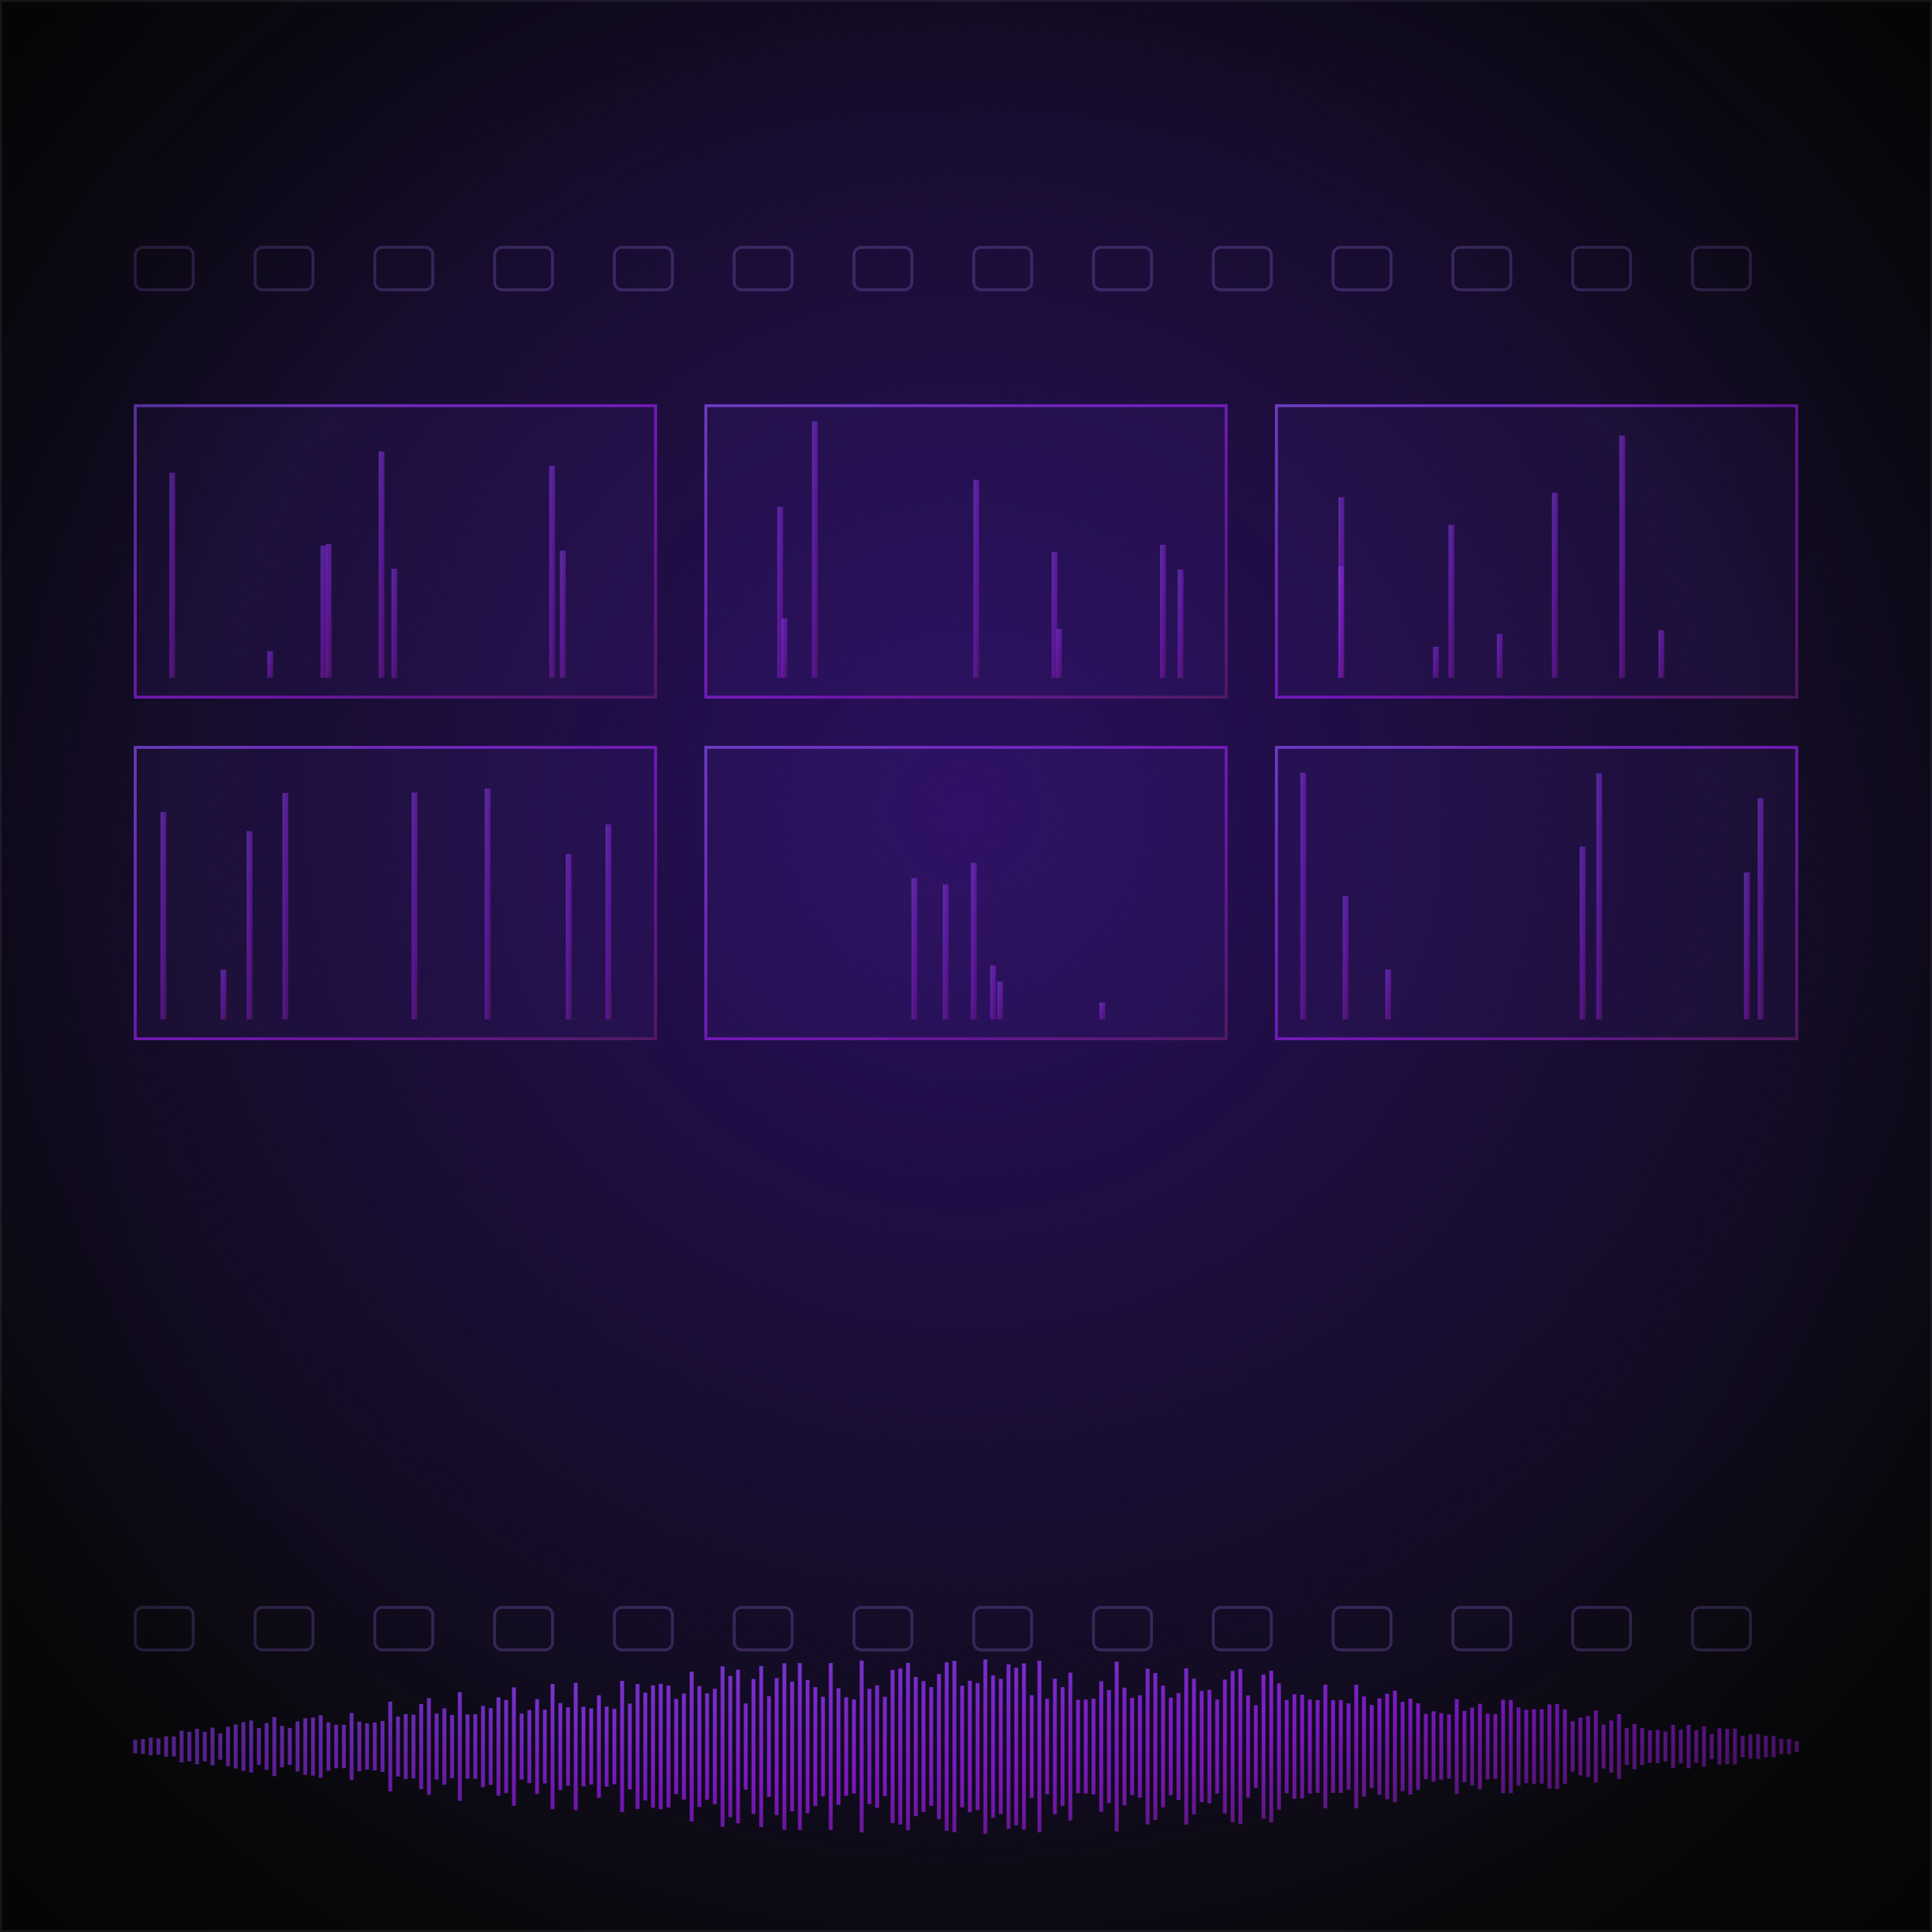
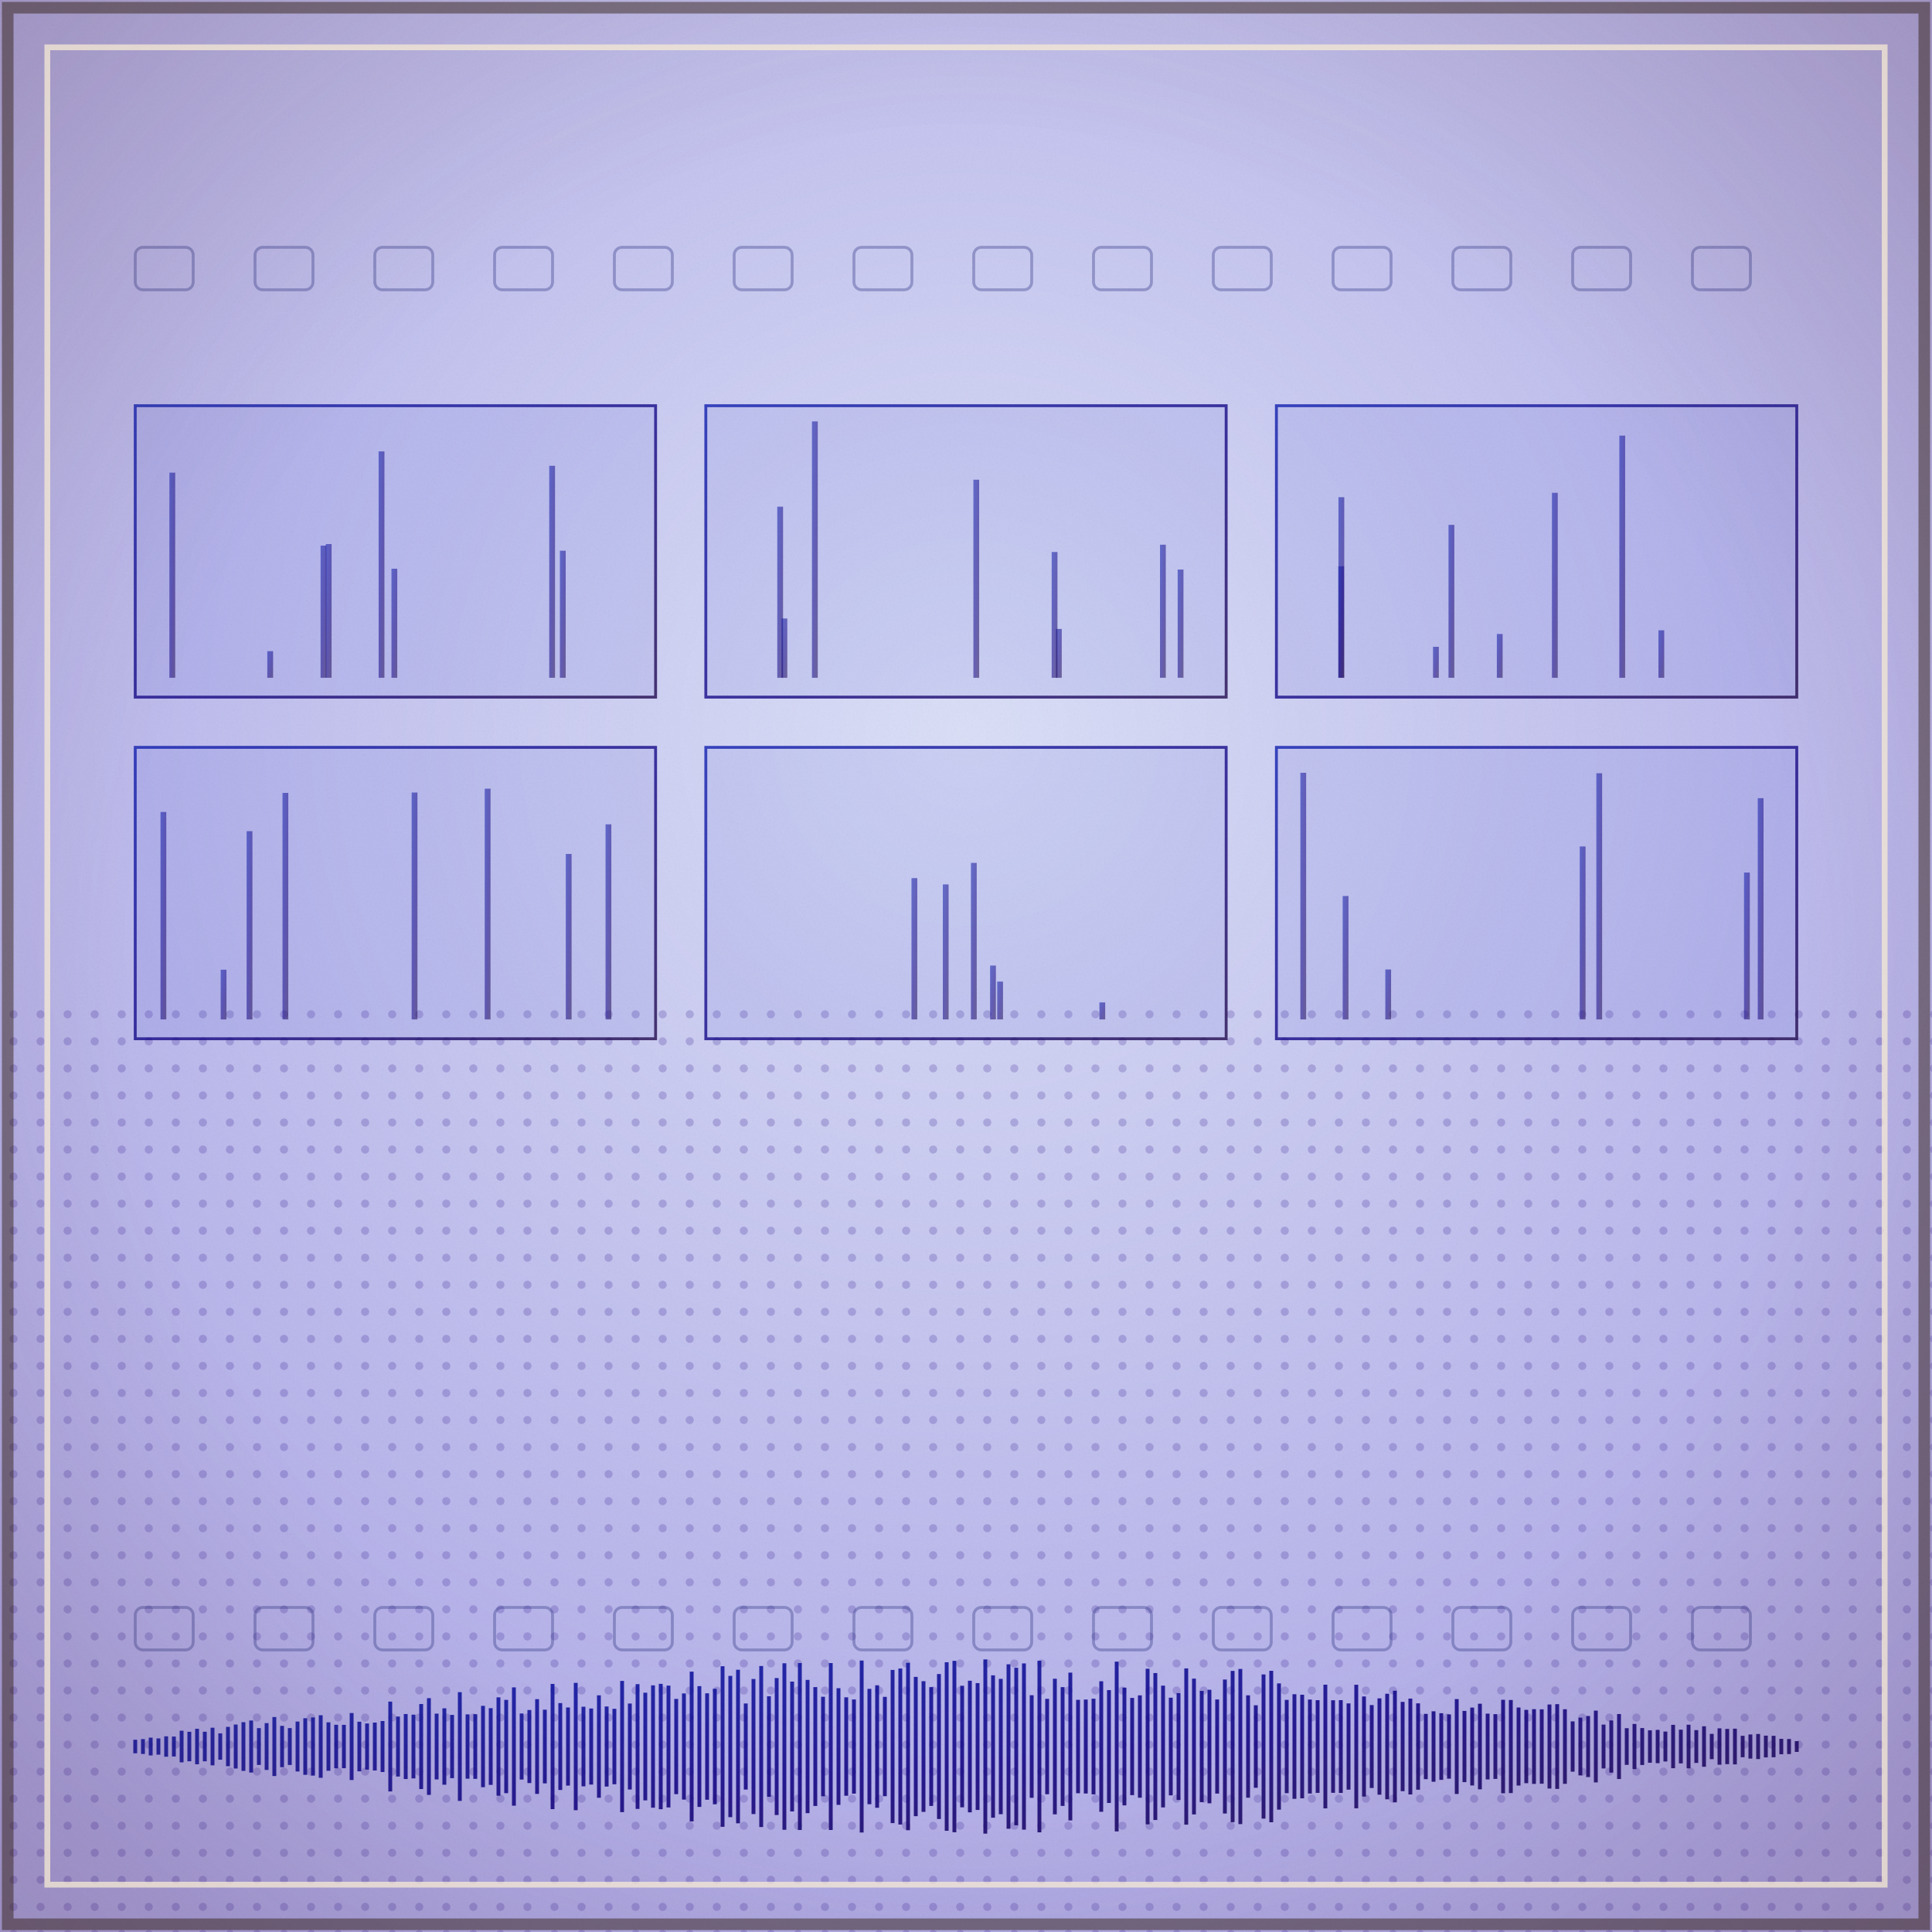
<svg xmlns="http://www.w3.org/2000/svg" viewBox="0 0 1000 1000" width="1000" height="1000" role="img" aria-label="Abstract generated cover artwork">
  <defs>
    <linearGradient id="g-247" x1="0" y1="0" x2="1" y2="1">
-       <stop offset="0" stop-color="hsla(261.24 72% 58% / 1)" />
-       <stop offset=".55" stop-color="hsla(275.24 78% 46% / 1)" />
-       <stop offset="1" stop-color="hsla(291.24 60% 26% / 1)" />
+       <stop offset="0" stop-color="hsla(234.59 82% 38% / 1)" />
+       <stop offset=".55" stop-color="hsla(246.59 88% 28% / 1)" />
+       <stop offset="1" stop-color="hsla(260.59 74% 18% / 1)" />
    </linearGradient>
-     <radialGradient id="glow-247" cx=".5" cy=".42" r=".62">
-       <stop offset="0" stop-color="hsla(261.24 90% 52% / 0.34)" />
-       <stop offset="1" stop-color="hsla(261.24 90% 52% / 0)" />
+     <radialGradient id="glow-247" cx=".5" cy=".38" r=".72">
+       <stop offset="0" stop-color="hsla(228.59 70% 91% / 0.95)" />
+       <stop offset="1" stop-color="hsla(244.59 58% 76% / 0.95)" />
    </radialGradient>
+     <pattern id="dot-247" width="14" height="14" patternUnits="userSpaceOnUse">
+       <circle cx="7" cy="7" r="2.1" fill="hsla(252.59 70% 34% / 1)" />
+     </pattern>
    <radialGradient id="vig-247" cx=".5" cy=".5" r=".78">
-       <stop offset=".55" stop-color="#000" stop-opacity="0" />
-       <stop offset="1" stop-color="#000" stop-opacity=".72" />
+       <stop offset=".55" stop-color="#5A2A10" stop-opacity="0" />
+       <stop offset="1" stop-color="#5A2A10" stop-opacity=".22" />
    </radialGradient>
    <filter id="grain-247" x="0" y="0" width="100%" height="100%">
      <feTurbulence type="fractalNoise" baseFrequency=".9" numOctaves="3" seed="47" result="n" />
      <feColorMatrix in="n" type="saturate" values="0" />
    </filter>
    <filter id="soft-247" x="-20%" y="-20%" width="140%" height="140%">
      <feGaussianBlur stdDeviation="14" />
    </filter>
  </defs>
-   <rect width="1000" height="1000" fill="#0B0B0F" />
+   <rect width="1000" height="1000" fill="#F6EAD4" />
  <rect width="1000" height="1000" fill="url(#glow-247)" />
-   <rect x="70" y="210" width="269.33" height="150.83" fill="hsla(261.24 60% 50% / 0.1)" stroke="url(#g-247)" stroke-width="1.5" opacity=".8" />
+   <rect y="520" width="1000" height="480" fill="url(#dot-247)" opacity=".22" />
+   <rect x="70" y="210" width="269.33" height="150.83" fill="hsla(234.59 60% 50% / 0.12)" stroke="url(#g-247)" stroke-width="1.5" opacity=".8" />
  <rect x="87.68" y="244.64" width="3" height="106.18" fill="url(#g-247)" opacity=".55" />
  <rect x="195.98" y="233.64" width="3" height="117.18" fill="url(#g-247)" opacity=".55" />
  <rect x="289.8" y="285.05" width="3" height="65.78" fill="url(#g-247)" opacity=".55" />
  <rect x="168.63" y="281.61" width="3" height="69.21" fill="url(#g-247)" opacity=".55" />
  <rect x="202.62" y="294.37" width="3" height="56.46" fill="url(#g-247)" opacity=".55" />
  <rect x="284.28" y="241.09" width="3" height="109.73" fill="url(#g-247)" opacity=".55" />
  <rect x="165.93" y="282.41" width="3" height="68.41" fill="url(#g-247)" opacity=".55" />
  <rect x="138.35" y="337.05" width="3" height="13.77" fill="url(#g-247)" opacity=".55" />
-   <rect x="365.33" y="210" width="269.33" height="150.83" fill="hsla(261.24 60% 50% / 0.1)" stroke="url(#g-247)" stroke-width="1.5" opacity=".8" />
+   <rect x="365.33" y="210" width="269.33" height="150.83" fill="hsla(234.59 60% 50% / 0.12)" stroke="url(#g-247)" stroke-width="1.5" opacity=".8" />
  <rect x="609.56" y="294.79" width="3" height="56.03" fill="url(#g-247)" opacity=".55" />
  <rect x="546.55" y="325.53" width="3" height="25.3" fill="url(#g-247)" opacity=".55" />
  <rect x="402.31" y="262.25" width="3" height="88.58" fill="url(#g-247)" opacity=".55" />
  <rect x="600.41" y="281.94" width="3" height="68.89" fill="url(#g-247)" opacity=".55" />
  <rect x="544.34" y="285.71" width="3" height="65.11" fill="url(#g-247)" opacity=".55" />
  <rect x="420.27" y="218.12" width="3" height="132.7" fill="url(#g-247)" opacity=".55" />
  <rect x="503.82" y="248.3" width="3" height="102.53" fill="url(#g-247)" opacity=".55" />
  <rect x="404.5" y="320.12" width="3" height="30.71" fill="url(#g-247)" opacity=".55" />
-   <rect x="660.67" y="210" width="269.33" height="150.83" fill="hsla(261.24 60% 50% / 0.1)" stroke="url(#g-247)" stroke-width="1.5" opacity=".8" />
+   <rect x="660.67" y="210" width="269.33" height="150.83" fill="hsla(234.59 60% 50% / 0.12)" stroke="url(#g-247)" stroke-width="1.5" opacity=".8" />
  <rect x="838.17" y="225.47" width="3" height="125.36" fill="url(#g-247)" opacity=".55" />
  <rect x="803.28" y="255.07" width="3" height="95.76" fill="url(#g-247)" opacity=".55" />
  <rect x="692.78" y="257.35" width="3" height="93.47" fill="url(#g-247)" opacity=".55" />
  <rect x="774.76" y="328.15" width="3" height="22.68" fill="url(#g-247)" opacity=".55" />
  <rect x="858.4" y="326.24" width="3" height="24.59" fill="url(#g-247)" opacity=".55" />
  <rect x="749.75" y="271.66" width="3" height="79.17" fill="url(#g-247)" opacity=".55" />
  <rect x="741.73" y="334.78" width="3" height="16.05" fill="url(#g-247)" opacity=".55" />
  <rect x="692.68" y="293.11" width="3" height="57.72" fill="url(#g-247)" opacity=".55" />
-   <rect x="70" y="386.83" width="269.33" height="150.83" fill="hsla(261.24 60% 50% / 0.1)" stroke="url(#g-247)" stroke-width="1.5" opacity=".8" />
+   <rect x="70" y="386.83" width="269.33" height="150.83" fill="hsla(234.59 60% 50% / 0.12)" stroke="url(#g-247)" stroke-width="1.5" opacity=".8" />
  <rect x="313.43" y="426.68" width="3" height="100.97" fill="url(#g-247)" opacity=".55" />
  <rect x="146.22" y="410.4" width="3" height="117.25" fill="url(#g-247)" opacity=".55" />
  <rect x="292.85" y="442.01" width="3" height="85.64" fill="url(#g-247)" opacity=".55" />
  <rect x="250.89" y="408.22" width="3" height="119.43" fill="url(#g-247)" opacity=".55" />
  <rect x="83.07" y="420.28" width="3" height="107.37" fill="url(#g-247)" opacity=".55" />
  <rect x="127.65" y="430.21" width="3" height="97.44" fill="url(#g-247)" opacity=".55" />
  <rect x="213.07" y="410.21" width="3" height="117.44" fill="url(#g-247)" opacity=".55" />
  <rect x="114.22" y="501.92" width="3" height="25.73" fill="url(#g-247)" opacity=".55" />
-   <rect x="365.33" y="386.83" width="269.33" height="150.83" fill="hsla(261.24 60% 50% / 0.1)" stroke="url(#g-247)" stroke-width="1.5" opacity=".8" />
+   <rect x="365.33" y="386.83" width="269.33" height="150.83" fill="hsla(234.59 60% 50% / 0.12)" stroke="url(#g-247)" stroke-width="1.5" opacity=".8" />
  <rect x="471.78" y="454.51" width="3" height="73.14" fill="url(#g-247)" opacity=".55" />
  <rect x="488" y="457.77" width="3" height="69.89" fill="url(#g-247)" opacity=".55" />
  <rect x="516.15" y="508.07" width="3" height="19.58" fill="url(#g-247)" opacity=".55" />
  <rect x="569.05" y="518.86" width="3" height="8.79" fill="url(#g-247)" opacity=".55" />
  <rect x="502.55" y="446.63" width="3" height="81.03" fill="url(#g-247)" opacity=".55" />
  <rect x="512.47" y="499.77" width="3" height="27.88" fill="url(#g-247)" opacity=".55" />
-   <rect x="660.67" y="386.83" width="269.33" height="150.83" fill="hsla(261.24 60% 50% / 0.1)" stroke="url(#g-247)" stroke-width="1.5" opacity=".8" />
+   <rect x="660.67" y="386.83" width="269.33" height="150.83" fill="hsla(234.59 60% 50% / 0.12)" stroke="url(#g-247)" stroke-width="1.5" opacity=".8" />
  <rect x="826.26" y="400.24" width="3" height="127.41" fill="url(#g-247)" opacity=".55" />
  <rect x="902.69" y="451.63" width="3" height="76.02" fill="url(#g-247)" opacity=".55" />
  <rect x="909.81" y="413.14" width="3" height="114.51" fill="url(#g-247)" opacity=".55" />
  <rect x="817.67" y="438.14" width="3" height="89.51" fill="url(#g-247)" opacity=".55" />
  <rect x="673.06" y="399.98" width="3" height="127.67" fill="url(#g-247)" opacity=".55" />
  <rect x="694.97" y="463.78" width="3" height="63.88" fill="url(#g-247)" opacity=".55" />
  <rect x="717.03" y="501.8" width="3" height="25.86" fill="url(#g-247)" opacity=".55" />
-   <rect x="70" y="128" width="30" height="22" rx="4" fill="none" stroke="hsla(261.24 50% 60% / 0.3)" stroke-width="1.5" />
-   <rect x="132" y="128" width="30" height="22" rx="4" fill="none" stroke="hsla(261.24 50% 60% / 0.3)" stroke-width="1.5" />
-   <rect x="194" y="128" width="30" height="22" rx="4" fill="none" stroke="hsla(261.24 50% 60% / 0.3)" stroke-width="1.5" />
-   <rect x="256" y="128" width="30" height="22" rx="4" fill="none" stroke="hsla(261.24 50% 60% / 0.3)" stroke-width="1.5" />
-   <rect x="318" y="128" width="30" height="22" rx="4" fill="none" stroke="hsla(261.24 50% 60% / 0.3)" stroke-width="1.5" />
-   <rect x="380" y="128" width="30" height="22" rx="4" fill="none" stroke="hsla(261.24 50% 60% / 0.3)" stroke-width="1.5" />
-   <rect x="442" y="128" width="30" height="22" rx="4" fill="none" stroke="hsla(261.24 50% 60% / 0.3)" stroke-width="1.5" />
-   <rect x="504" y="128" width="30" height="22" rx="4" fill="none" stroke="hsla(261.24 50% 60% / 0.3)" stroke-width="1.5" />
-   <rect x="566" y="128" width="30" height="22" rx="4" fill="none" stroke="hsla(261.24 50% 60% / 0.3)" stroke-width="1.5" />
-   <rect x="628" y="128" width="30" height="22" rx="4" fill="none" stroke="hsla(261.24 50% 60% / 0.3)" stroke-width="1.5" />
-   <rect x="690" y="128" width="30" height="22" rx="4" fill="none" stroke="hsla(261.24 50% 60% / 0.3)" stroke-width="1.5" />
-   <rect x="752" y="128" width="30" height="22" rx="4" fill="none" stroke="hsla(261.24 50% 60% / 0.3)" stroke-width="1.5" />
-   <rect x="814" y="128" width="30" height="22" rx="4" fill="none" stroke="hsla(261.24 50% 60% / 0.3)" stroke-width="1.5" />
-   <rect x="876" y="128" width="30" height="22" rx="4" fill="none" stroke="hsla(261.24 50% 60% / 0.3)" stroke-width="1.5" />
-   <rect x="70" y="832" width="30" height="22" rx="4" fill="none" stroke="hsla(261.24 50% 60% / 0.3)" stroke-width="1.5" />
-   <rect x="132" y="832" width="30" height="22" rx="4" fill="none" stroke="hsla(261.24 50% 60% / 0.3)" stroke-width="1.5" />
-   <rect x="194" y="832" width="30" height="22" rx="4" fill="none" stroke="hsla(261.24 50% 60% / 0.3)" stroke-width="1.5" />
-   <rect x="256" y="832" width="30" height="22" rx="4" fill="none" stroke="hsla(261.24 50% 60% / 0.3)" stroke-width="1.5" />
-   <rect x="318" y="832" width="30" height="22" rx="4" fill="none" stroke="hsla(261.24 50% 60% / 0.3)" stroke-width="1.5" />
-   <rect x="380" y="832" width="30" height="22" rx="4" fill="none" stroke="hsla(261.24 50% 60% / 0.3)" stroke-width="1.5" />
-   <rect x="442" y="832" width="30" height="22" rx="4" fill="none" stroke="hsla(261.24 50% 60% / 0.3)" stroke-width="1.5" />
-   <rect x="504" y="832" width="30" height="22" rx="4" fill="none" stroke="hsla(261.24 50% 60% / 0.3)" stroke-width="1.5" />
-   <rect x="566" y="832" width="30" height="22" rx="4" fill="none" stroke="hsla(261.24 50% 60% / 0.3)" stroke-width="1.5" />
-   <rect x="628" y="832" width="30" height="22" rx="4" fill="none" stroke="hsla(261.24 50% 60% / 0.3)" stroke-width="1.5" />
-   <rect x="690" y="832" width="30" height="22" rx="4" fill="none" stroke="hsla(261.24 50% 60% / 0.3)" stroke-width="1.5" />
-   <rect x="752" y="832" width="30" height="22" rx="4" fill="none" stroke="hsla(261.24 50% 60% / 0.3)" stroke-width="1.5" />
-   <rect x="814" y="832" width="30" height="22" rx="4" fill="none" stroke="hsla(261.24 50% 60% / 0.3)" stroke-width="1.5" />
-   <rect x="876" y="832" width="30" height="22" rx="4" fill="none" stroke="hsla(261.24 50% 60% / 0.3)" stroke-width="1.5" />
+   <rect x="70" y="128" width="30" height="22" rx="4" fill="none" stroke="hsla(234.59 50% 34% / 0.35)" stroke-width="1.5" />
+   <rect x="132" y="128" width="30" height="22" rx="4" fill="none" stroke="hsla(234.59 50% 34% / 0.35)" stroke-width="1.5" />
+   <rect x="194" y="128" width="30" height="22" rx="4" fill="none" stroke="hsla(234.59 50% 34% / 0.35)" stroke-width="1.5" />
+   <rect x="256" y="128" width="30" height="22" rx="4" fill="none" stroke="hsla(234.59 50% 34% / 0.35)" stroke-width="1.5" />
+   <rect x="318" y="128" width="30" height="22" rx="4" fill="none" stroke="hsla(234.59 50% 34% / 0.35)" stroke-width="1.5" />
+   <rect x="380" y="128" width="30" height="22" rx="4" fill="none" stroke="hsla(234.59 50% 34% / 0.35)" stroke-width="1.5" />
+   <rect x="442" y="128" width="30" height="22" rx="4" fill="none" stroke="hsla(234.59 50% 34% / 0.35)" stroke-width="1.5" />
+   <rect x="504" y="128" width="30" height="22" rx="4" fill="none" stroke="hsla(234.59 50% 34% / 0.35)" stroke-width="1.5" />
+   <rect x="566" y="128" width="30" height="22" rx="4" fill="none" stroke="hsla(234.59 50% 34% / 0.35)" stroke-width="1.5" />
+   <rect x="628" y="128" width="30" height="22" rx="4" fill="none" stroke="hsla(234.59 50% 34% / 0.35)" stroke-width="1.5" />
+   <rect x="690" y="128" width="30" height="22" rx="4" fill="none" stroke="hsla(234.59 50% 34% / 0.35)" stroke-width="1.5" />
+   <rect x="752" y="128" width="30" height="22" rx="4" fill="none" stroke="hsla(234.59 50% 34% / 0.35)" stroke-width="1.5" />
+   <rect x="814" y="128" width="30" height="22" rx="4" fill="none" stroke="hsla(234.59 50% 34% / 0.35)" stroke-width="1.5" />
+   <rect x="876" y="128" width="30" height="22" rx="4" fill="none" stroke="hsla(234.59 50% 34% / 0.35)" stroke-width="1.5" />
+   <rect x="70" y="832" width="30" height="22" rx="4" fill="none" stroke="hsla(234.59 50% 34% / 0.35)" stroke-width="1.5" />
+   <rect x="132" y="832" width="30" height="22" rx="4" fill="none" stroke="hsla(234.59 50% 34% / 0.35)" stroke-width="1.5" />
+   <rect x="194" y="832" width="30" height="22" rx="4" fill="none" stroke="hsla(234.59 50% 34% / 0.35)" stroke-width="1.5" />
+   <rect x="256" y="832" width="30" height="22" rx="4" fill="none" stroke="hsla(234.59 50% 34% / 0.35)" stroke-width="1.5" />
+   <rect x="318" y="832" width="30" height="22" rx="4" fill="none" stroke="hsla(234.59 50% 34% / 0.35)" stroke-width="1.5" />
+   <rect x="380" y="832" width="30" height="22" rx="4" fill="none" stroke="hsla(234.59 50% 34% / 0.35)" stroke-width="1.5" />
+   <rect x="442" y="832" width="30" height="22" rx="4" fill="none" stroke="hsla(234.59 50% 34% / 0.35)" stroke-width="1.5" />
+   <rect x="504" y="832" width="30" height="22" rx="4" fill="none" stroke="hsla(234.59 50% 34% / 0.35)" stroke-width="1.5" />
+   <rect x="566" y="832" width="30" height="22" rx="4" fill="none" stroke="hsla(234.59 50% 34% / 0.35)" stroke-width="1.5" />
+   <rect x="628" y="832" width="30" height="22" rx="4" fill="none" stroke="hsla(234.59 50% 34% / 0.35)" stroke-width="1.5" />
+   <rect x="690" y="832" width="30" height="22" rx="4" fill="none" stroke="hsla(234.59 50% 34% / 0.35)" stroke-width="1.5" />
+   <rect x="752" y="832" width="30" height="22" rx="4" fill="none" stroke="hsla(234.59 50% 34% / 0.35)" stroke-width="1.5" />
+   <rect x="814" y="832" width="30" height="22" rx="4" fill="none" stroke="hsla(234.59 50% 34% / 0.35)" stroke-width="1.5" />
+   <rect x="876" y="832" width="30" height="22" rx="4" fill="none" stroke="hsla(234.59 50% 34% / 0.35)" stroke-width="1.5" />
  <path d="M70 900.49V907.51M74 900.15V907.85M78 899.39V908.61M82 899.79V908.21M86 898.72V909.28M90 898.84V909.16M94 895.82V912.18M98 896.37V911.63M102 894.81V913.19M106 896.35V911.65M110 894.26V913.74M114 897.18V910.82M118 893.82V914.18M122 892.62V915.38M126 891.4V916.6M130 890.53V917.47M134 894.47V913.53M138 891.88V916.12M142 888.73V919.27M146 893.3V914.7M150 894.46V913.54M154 891.07V916.93M158 889.35V918.65M162 888.95V919.05M166 887.81V920.19M170 891.47V916.53M174 892.73V915.27M178 892.77V915.23M182 886.67V921.33M186 891.16V916.84M190 892.06V915.94M194 891.6V916.4M198 890.8V917.2M202 880.75V927.25M206 888.48V919.52M210 887.18V920.82M214 887.51V920.49M218 881.99V926.01M222 878.97V929.03M226 886.97V921.03M230 884.23V923.77M234 887.63V920.37M238 875.86V932.14M242 887.36V920.64M246 887.27V920.73M250 882.94V925.06M254 884.15V923.85M258 878.54V929.46M262 879.86V928.14M266 873.38V934.62M270 886.91V921.09M274 885.09V922.91M278 879.48V928.52M282 884.93V923.07M286 871.59V936.41M290 881.51V926.49M294 883.78V924.22M298 871.04V936.96M302 883.4V924.6M306 884.31V923.69M310 877.49V930.51M314 883.28V924.72M318 884.47V923.53M322 870.04V937.96M326 881.75V926.25M330 871.71V936.29M334 876.14V931.86M338 872.34V935.66M342 871.55V936.45M346 872.47V935.53M350 879.35V928.65M354 876.53V931.47M358 865.24V942.76M362 872.74V935.26M366 876.46V931.54M370 874.11V933.89M374 862.44V945.56M378 867.44V940.56M382 864.26V943.74M386 881.72V926.28M390 869.04V938.96M394 862.32V945.68M398 877.98V930.02M402 868.55V939.45M406 860.91V947.09M410 870.4V937.6M414 860.81V947.19M418 869.51V938.49M422 873.24V934.76M426 878.24V929.76M430 860.8V947.2M434 873.8V934.2M438 878.53V929.47M442 879.63V928.37M446 859.5V948.5M450 874.15V933.85M454 872.3V935.7M458 878.29V929.71M462 864.36V943.64M466 863.63V944.37M470 860.68V947.32M474 867.95V940.05M478 870.18V937.82M482 873.25V934.75M486 866.48V941.52M490 860.38V947.62M494 859.64V948.36M498 872.54V935.46M502 869.94V938.06M506 871.17V936.83M510 858.92V949.08M514 867.15V940.85M518 868.98V939.02M522 861.44V946.56M526 863.24V944.76M530 860.98V947.02M534 877.45V930.55M538 859.59V948.41M542 879.32V928.68M546 868.91V939.09M550 873.26V934.74M554 865.75V942.25M558 879.82V928.18M562 879.69V928.31M566 879.24V928.76M570 870.22V937.78M574 874.79V933.21M578 860.06V947.94M582 873.53V934.47M586 878.84V929.16M590 877.51V930.49M594 863.74V944.26M598 865.97V942.03M602 872.49V935.51M606 878.72V929.28M610 876.34V931.66M614 863.56V944.44M618 868.86V939.14M622 875.22V932.78M626 874.62V933.38M630 879.65V928.35M634 869.33V938.67M638 864.86V943.14M642 863.84V944.16M646 877.5V930.5M650 882.65V925.35M654 866.69V941.31M658 864.81V943.19M662 871.33V936.67M666 879.85V928.15M670 876.93V931.07M674 877.19V930.81M678 879.68V928.32M682 880.01V927.99M686 871.99V936.01M690 880.05V927.95M694 879.98V928.02M698 881.68V926.32M702 872.02V935.98M706 878.09V929.91M710 882.54V925.46M714 879.07V928.93M718 876.68V931.32M722 875.12V932.88M726 880.89V927.11M730 879.19V928.81M734 881.65V926.35M738 887.1V920.9M742 885.77V922.23M746 886.75V921.25M750 887.37V920.63M754 879.44V928.56M758 885.57V922.43M762 883.84V924.16M766 881.85V926.15M770 886.97V921.03M774 887.24V920.76M778 879.8V928.2M782 879.91V928.09M786 883.8V924.2M790 885.02V922.98M794 884.66V923.34M798 884.75V923.25M802 882.25V925.75M806 882.07V925.93M810 884.7V923.3M814 890.98V917.02M818 889.05V918.95M822 888.2V919.8M826 885.42V922.58M830 892.65V915.35M834 890.5V917.5M838 887.18V920.82M842 894.51V913.49M846 892.31V915.69M850 894.44V913.56M854 895.61V912.39M858 895.38V912.62M862 896.25V911.75M866 892.77V915.23M870 895.28V912.72M874 892.71V915.29M878 895.51V912.49M882 893.52V914.48M886 897.45V910.55M890 894.58V913.42M894 894.88V913.12M898 894.75V913.25M902 898.45V909.55M906 897.76V910.24M910 897.5V910.5M914 898.37V909.63M918 898.45V909.55M922 900.01V907.99M926 900.1V907.9M930 901.21V906.79" stroke="url(#g-247)" stroke-width="2" opacity=".9" />
  <rect width="1000" height="1000" fill="url(#vig-247)" />
-   <rect width="1000" height="1000" filter="url(#grain-247)" opacity=".055" style="mix-blend-mode:overlay" />
-   <rect x=".5" y=".5" width="999" height="999" fill="none" stroke="rgba(255,255,255,.07)" />
+   <rect width="1000" height="1000" filter="url(#grain-247)" opacity=".07" style="mix-blend-mode:multiply" />
+   <rect x="4" y="4" width="992" height="992" fill="none" stroke="#2A1508" stroke-opacity=".45" stroke-width="6" />
+   <rect x="24.5" y="24.5" width="951" height="951" fill="none" stroke="#F6EAD4" stroke-opacity=".75" stroke-width="3" />
</svg>
